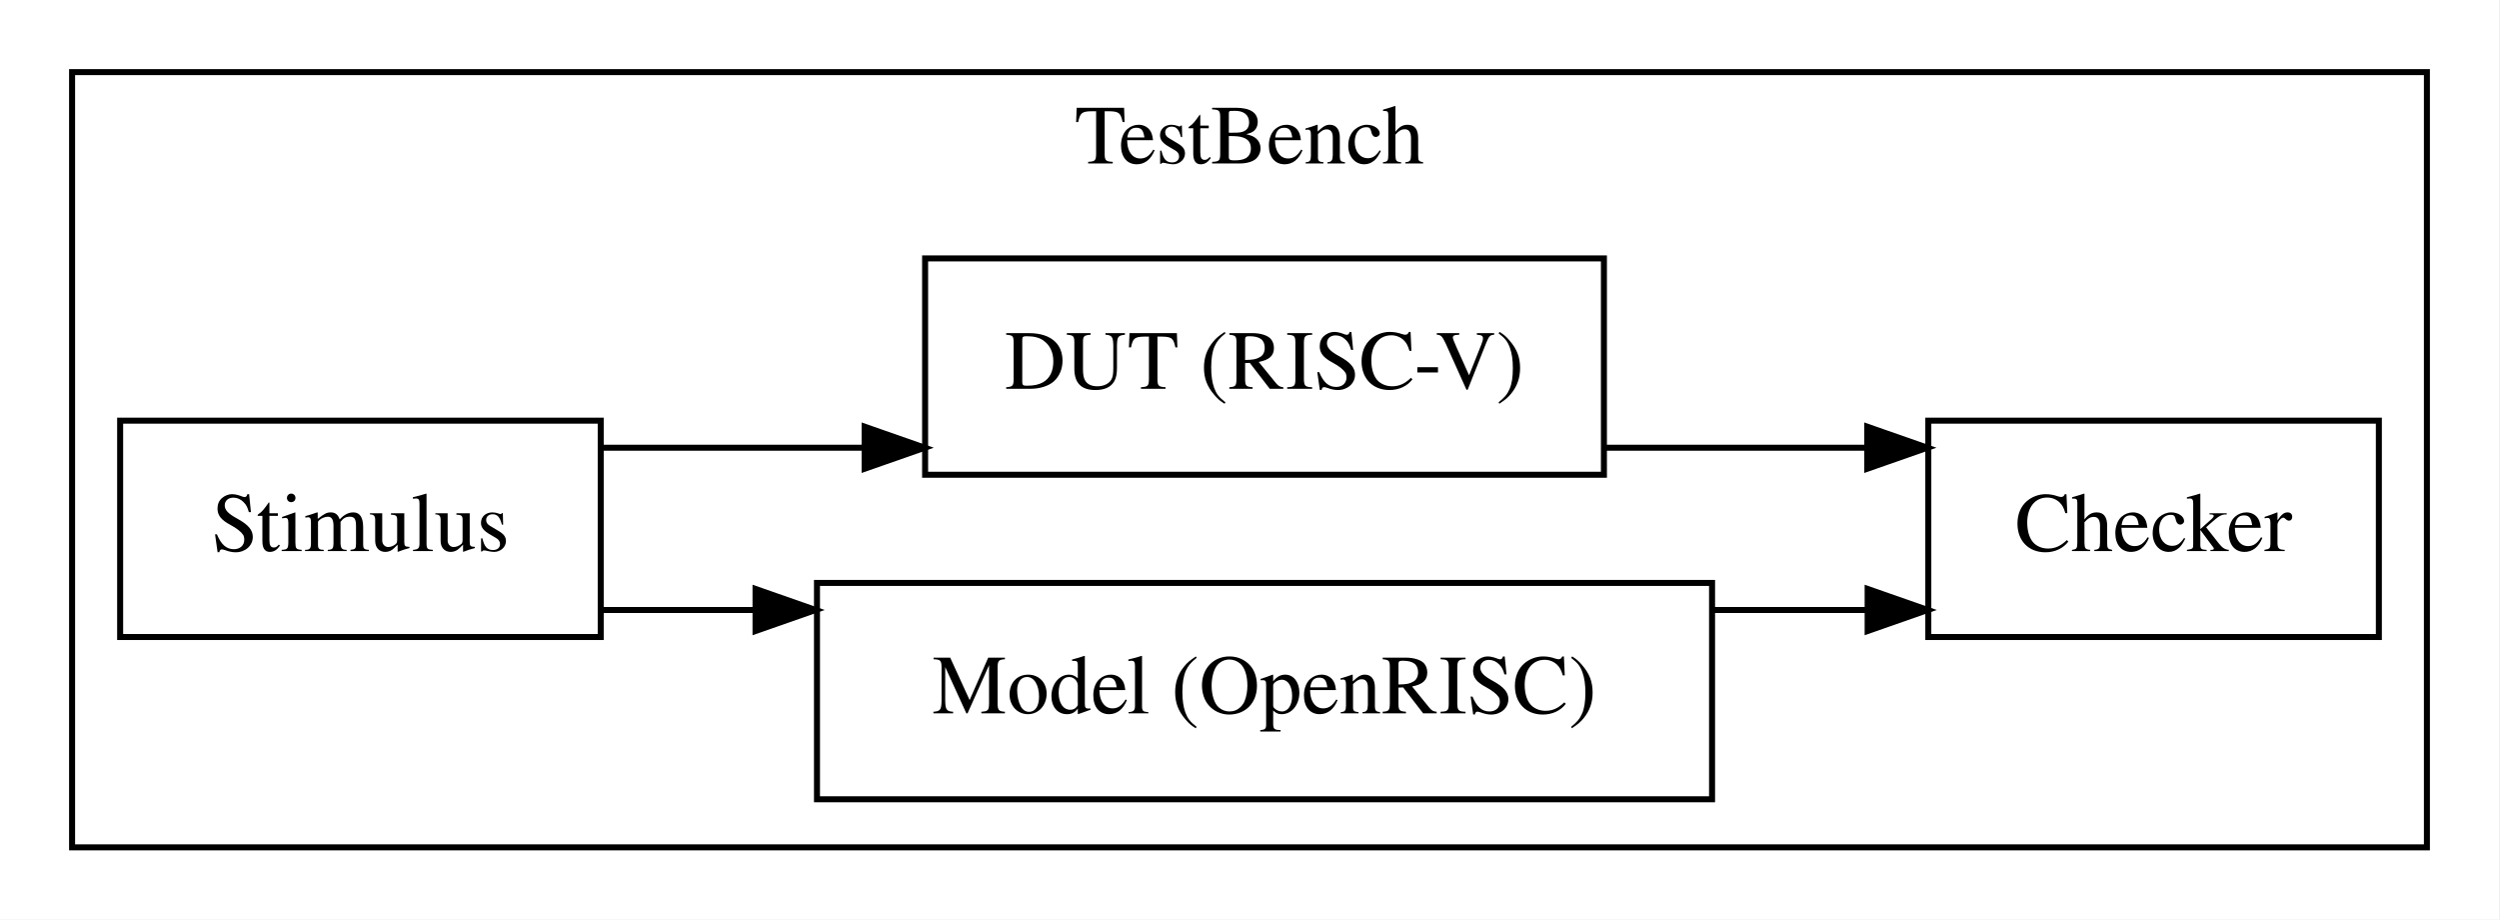
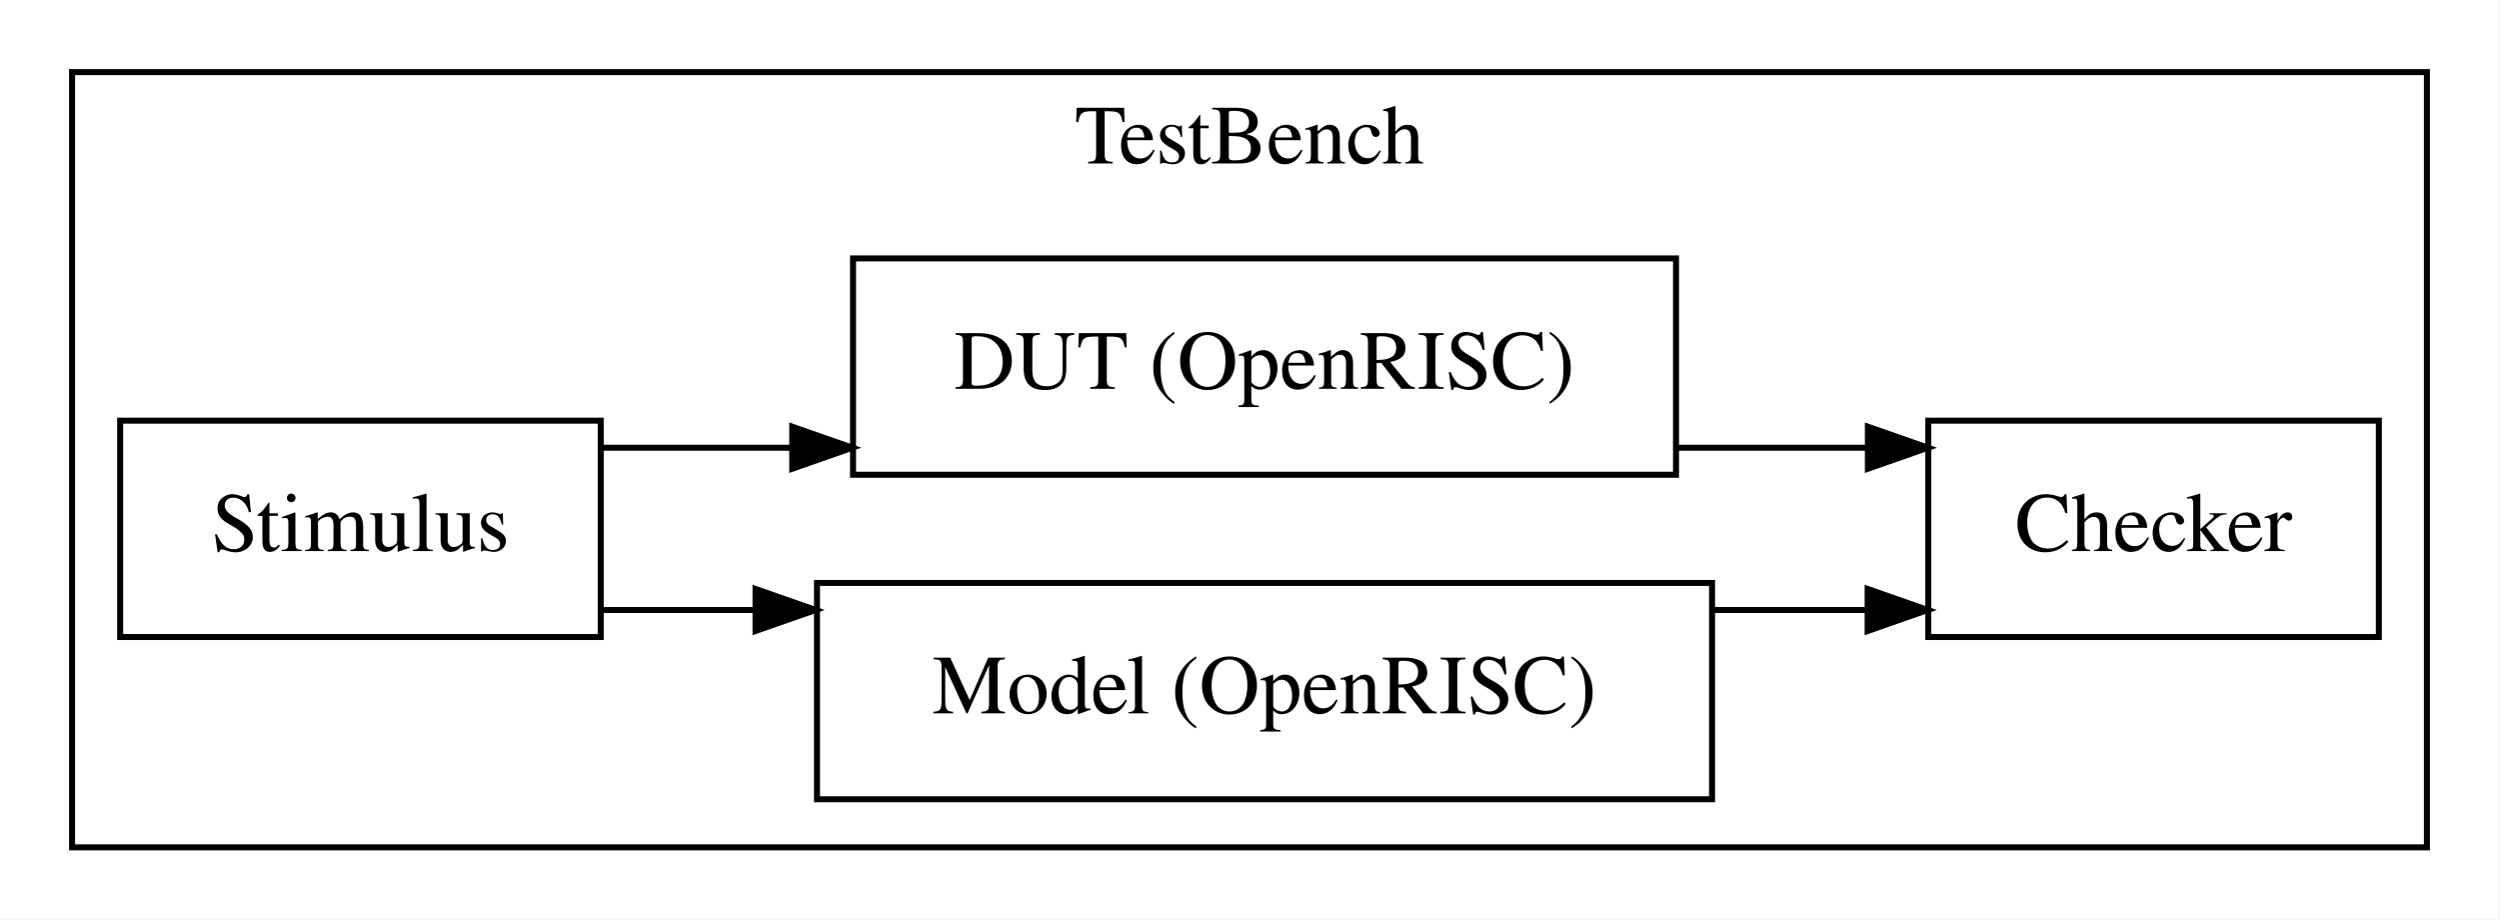
<svg xmlns="http://www.w3.org/2000/svg" width="416pt" height="153pt" viewBox="0.00 0.00 416.00 153.00">
  <g id="graph0" class="graph" transform="scale(1 1) rotate(0) translate(4 149)">
    <polygon fill="white" stroke="transparent" points="-4,4 -4,-149 412,-149 412,4 -4,4" />
    <g id="clust1" class="cluster">
      <polygon fill="none" stroke="black" points="8,-8 8,-137 400,-137 400,-8 8,-8" />
      <text text-anchor="middle" x="204" y="-121.8" font-family="Times,serif" font-size="14.00">TestBench</text>
    </g>
    <g id="node1" class="node">
      <polygon fill="none" stroke="black" points="96,-79 16,-79 16,-43 96,-43 96,-79" />
      <text text-anchor="middle" x="56" y="-57.3" font-family="Times,serif" font-size="14.00">Stimulus</text>
    </g>
    <g id="node2" class="node">
      <polygon fill="none" stroke="black" points="281,-52 132,-52 132,-16 281,-16 281,-52" />
      <text text-anchor="middle" x="206.5" y="-30.3" font-family="Times,serif" font-size="14.00">Model (OpenRISC)</text>
    </g>
    <g id="edge1" class="edge">
      <path fill="none" stroke="black" d="M96.33,-47.5C96.33,-47.5 121.77,-47.5 121.77,-47.5" />
      <polygon fill="black" stroke="black" points="121.77,-51 131.77,-47.5 121.77,-44 121.77,-51" />
    </g>
    <g id="node3" class="node">
-       <polygon fill="none" stroke="black" points="263,-106 150,-106 150,-70 263,-70 263,-106" />
-       <text text-anchor="middle" x="206.5" y="-84.3" font-family="Times,serif" font-size="14.00">DUT (RISC-V)</text>
+       <polygon fill="none" stroke="black" points="275,-106 138,-106 138,-70 275,-70 275,-106" />
+       <text text-anchor="middle" x="206.5" y="-84.3" font-family="Times,serif" font-size="14.00">DUT (OpenRISC)</text>
    </g>
    <g id="edge2" class="edge">
-       <path fill="none" stroke="black" d="M96.33,-74.5C96.33,-74.5 139.93,-74.5 139.93,-74.5" />
-       <polygon fill="black" stroke="black" points="139.93,-78 149.93,-74.5 139.93,-71 139.93,-78" />
+       <path fill="none" stroke="black" d="M96.33,-74.5C96.33,-74.5 127.88,-74.5 127.88,-74.5" />
+       <polygon fill="black" stroke="black" points="127.88,-78 137.88,-74.5 127.88,-71 127.88,-78" />
    </g>
    <g id="node4" class="node">
      <polygon fill="none" stroke="black" points="392,-79 317,-79 317,-43 392,-43 392,-79" />
      <text text-anchor="middle" x="354.5" y="-57.3" font-family="Times,serif" font-size="14.00">Checker</text>
    </g>
    <g id="edge3" class="edge">
      <path fill="none" stroke="black" d="M281.37,-47.5C281.37,-47.5 306.9,-47.5 306.9,-47.5" />
      <polygon fill="black" stroke="black" points="306.9,-51 316.9,-47.5 306.9,-44 306.9,-51" />
    </g>
    <g id="edge4" class="edge">
-       <path fill="none" stroke="black" d="M263.3,-74.5C263.3,-74.5 306.84,-74.5 306.84,-74.5" />
-       <polygon fill="black" stroke="black" points="306.84,-78 316.84,-74.5 306.84,-71 306.84,-78" />
+       <path fill="none" stroke="black" d="M275.3,-74.5C275.3,-74.5 306.94,-74.5 306.94,-74.5" />
+       <polygon fill="black" stroke="black" points="306.94,-78 316.94,-74.5 306.94,-71 306.94,-78" />
    </g>
  </g>
</svg>
